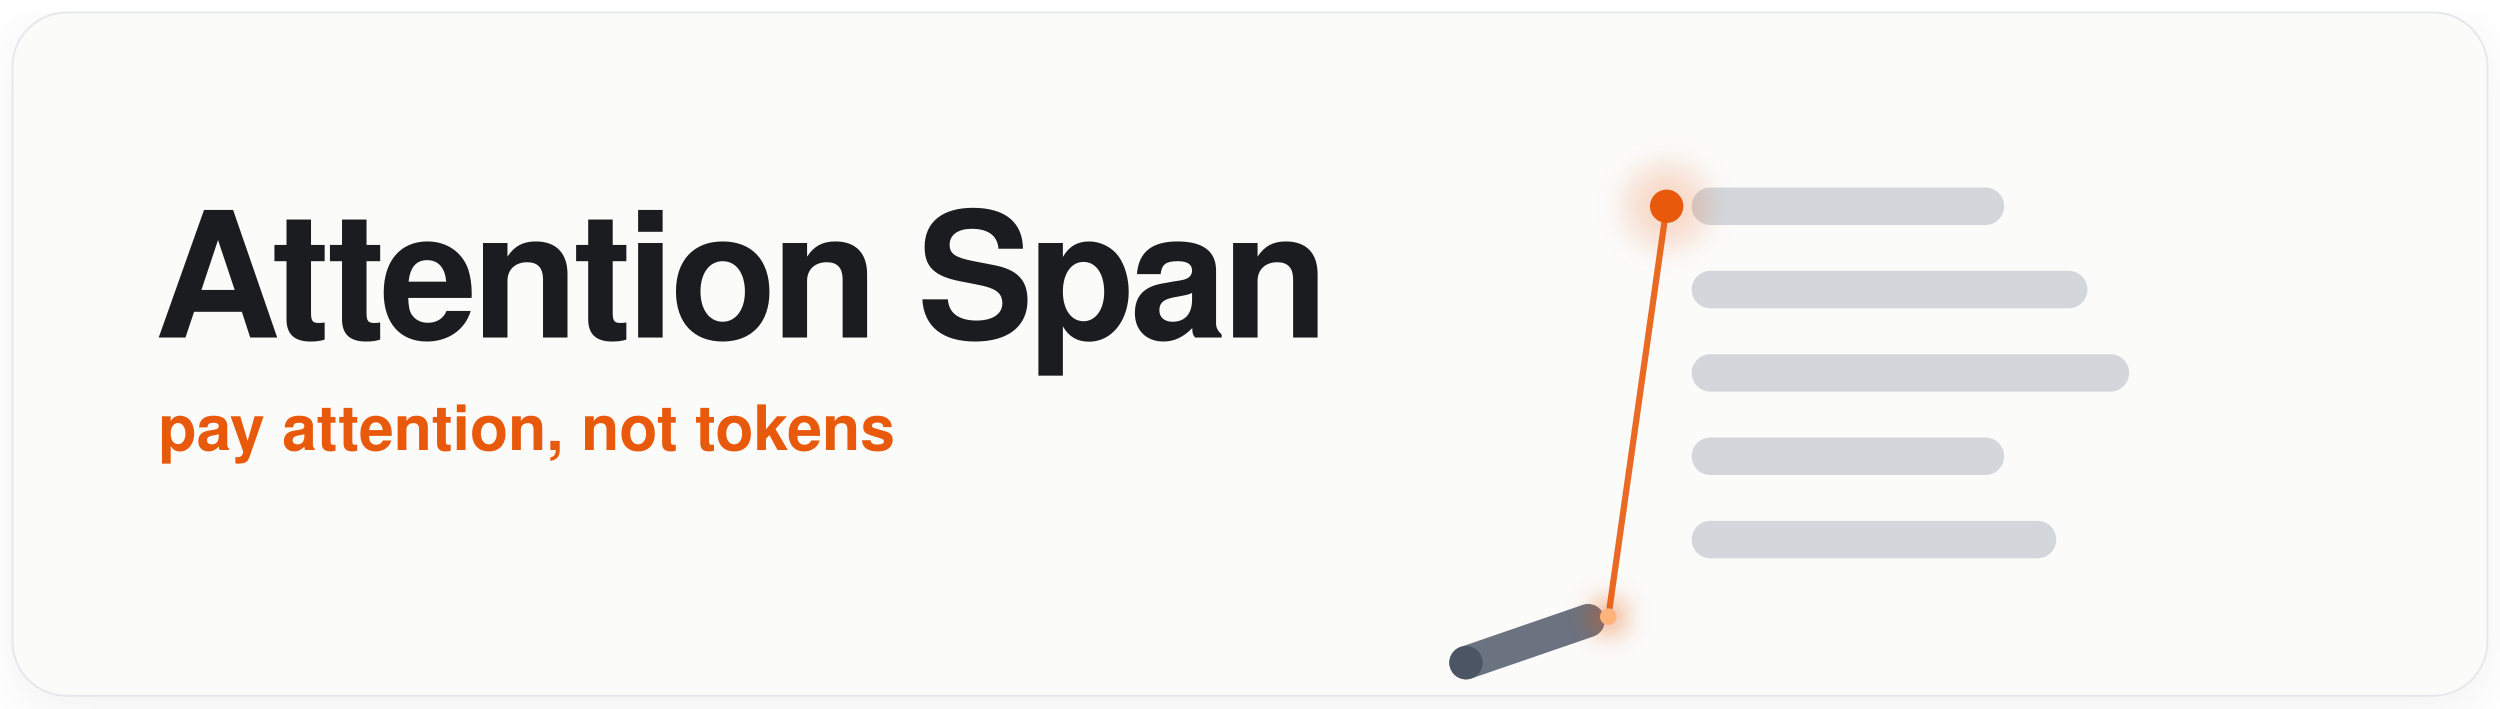
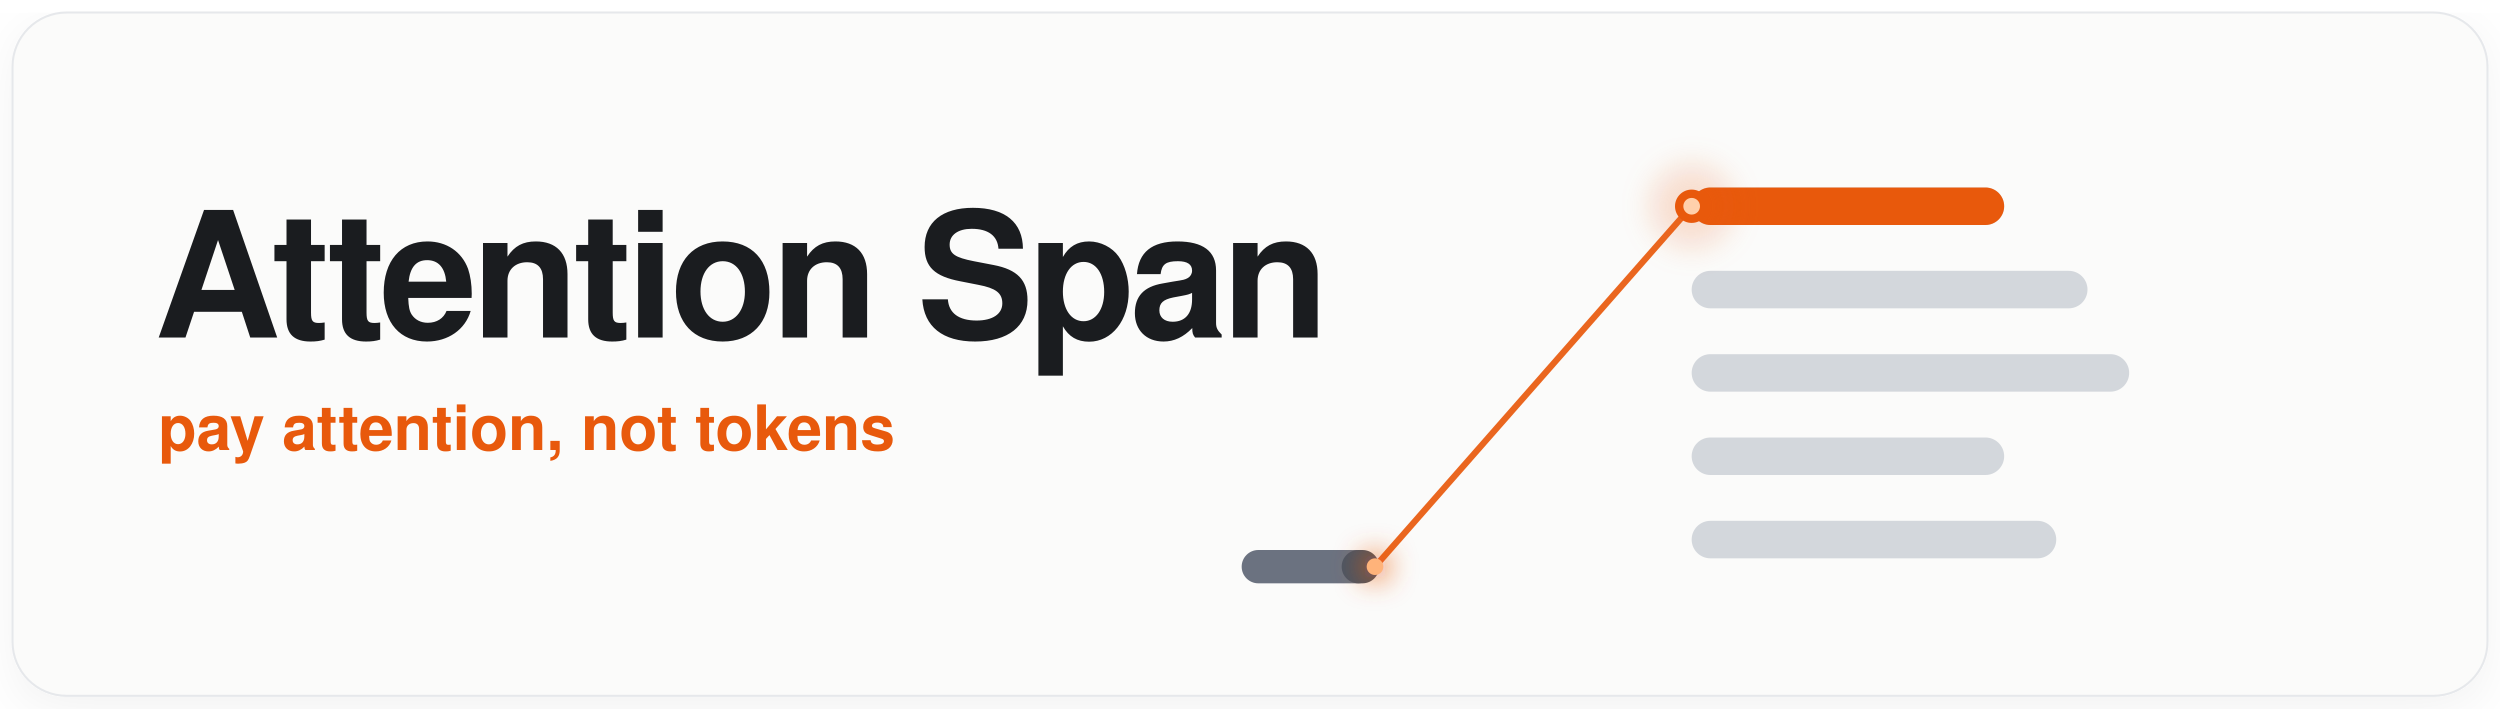
<svg xmlns="http://www.w3.org/2000/svg" viewBox="0 0 1200 340" width="1200" height="340" font-family="ui-sans-serif, -apple-system, BlinkMacSystemFont, 'Segoe UI', Helvetica, Arial, sans-serif">
  <style>
    .card { fill: #fbfbfa; stroke: #e6e8eb; }
    .ink  { fill: #1a1c1f; }
    .bar  { fill: #d3d7dc; }
    .body { fill: #6b7280; }
+     .nub  { fill: #4b5563; }
    @media (prefers-color-scheme: dark) {
      .card { fill: #17181a; stroke: #2a2c2f; }
      .ink  { fill: #f4f5f6; }
      .bar  { fill: #383b40; }
      .body { fill: #9aa1ab; }
+       .nub  { fill: #cbd2db; }
    }
  </style>
  <defs>
    <filter id="soft" x="-20%" y="-20%" width="140%" height="140%">
      <feDropShadow dx="0" dy="6" stdDeviation="14" flood-color="#000000" flood-opacity="0.06" />
    </filter>
    <filter id="glow" x="-150%" y="-150%" width="400%" height="400%">
      <feGaussianBlur stdDeviation="7" />
    </filter>
  </defs>
  <rect class="card" x="6" y="6" width="1188" height="328" rx="26" filter="url(#soft)" />
  <text class="ink" x="74" y="162" font-size="84" font-weight="800" letter-spacing="-2.5">Attention Span</text>
  <text x="76" y="216" font-size="30" font-weight="700" fill="#e8590c">pay attention, not tokens</text>
  <g>
    <rect class="bar" x="812" y="90" width="150" height="18" rx="9" />
    <rect class="bar" x="812" y="130" width="190" height="18" rx="9" />
    <rect class="bar" x="812" y="170" width="210" height="18" rx="9" />
    <rect class="bar" x="812" y="210" width="150" height="18" rx="9" />
    <rect class="bar" x="812" y="250" width="175" height="18" rx="9" />
  </g>
  <g fill="#e8590c">
-     <rect x="812" y="90" width="150" height="18" rx="9" opacity="0">
-       <animate attributeName="opacity" values="0;1;1;0;0" keyTimes="0;0.02;0.05;0.1;1" dur="5s" repeatCount="indefinite" />
+     <rect x="812" y="90" width="150" height="18" rx="9" opacity="1">
+       <animate attributeName="opacity" values="1;0;0;1" keyTimes="0;0.06;0.95;1" dur="6s" repeatCount="indefinite" />
    </rect>
    <rect x="812" y="130" width="190" height="18" rx="9" opacity="0">
-       <animate attributeName="opacity" values="0;0;1;1;0;0" keyTimes="0;0.08;0.11;0.14;0.2;1" dur="5s" repeatCount="indefinite" />
+       <animate attributeName="opacity" values="0;0;1;0;0" keyTimes="0;0.07;0.12;0.17;1" dur="6s" repeatCount="indefinite" />
    </rect>
    <rect x="812" y="170" width="210" height="18" rx="9" opacity="0">
-       <animate attributeName="opacity" values="0;0;1;0.25;1;1;0" keyTimes="0;0.2;0.225;0.45;0.55;0.9;1" dur="5s" repeatCount="indefinite" />
+       <animate attributeName="opacity" values="0;0;1;0;0;1;1;0" keyTimes="0;0.19;0.24;0.29;0.585;0.62;0.90;1" dur="6s" repeatCount="indefinite" />
    </rect>
    <rect x="812" y="210" width="150" height="18" rx="9" opacity="0">
-       <animate attributeName="opacity" values="0;0;1;1;0;0" keyTimes="0;0.3;0.335;0.38;0.44;1" dur="5s" repeatCount="indefinite" />
+       <animate attributeName="opacity" values="0;0;1;0;0" keyTimes="0;0.31;0.36;0.41;1" dur="6s" repeatCount="indefinite" />
    </rect>
    <rect x="812" y="250" width="175" height="18" rx="9" opacity="0">
-       <animate attributeName="opacity" values="0;0;1;1;0;0" keyTimes="0;0.42;0.45;0.5;0.56;1" dur="5s" repeatCount="indefinite" />
+       <animate attributeName="opacity" values="0;0;1;0;0" keyTimes="0;0.43;0.48;0.53;1" dur="6s" repeatCount="indefinite" />
    </rect>
  </g>
-   <line x1="772" y1="296" x2="800" y2="99" stroke="#e8590c" stroke-width="3" stroke-linecap="round" opacity="0.9">
-     <animate attributeName="y2" values="99;259;179;179;99" keyTimes="0;0.45;0.55;0.9;1" calcMode="spline" keySplines="0.4 0 0.2 1;0.4 0 0.2 1;0.4 0 0.2 1;0.4 0 0.2 1" dur="5s" repeatCount="indefinite" />
+   <line x1="660" y1="272" x2="812" y2="99" stroke="#e8590c" stroke-width="3" stroke-linecap="round" opacity="0.92">
+     <animate attributeName="y2" values="99;139;179;219;259;179;179;99" keyTimes="0;0.12;0.24;0.36;0.48;0.62;0.90;1" calcMode="spline" keySplines="0.4 0 0.2 1;0.4 0 0.2 1;0.4 0 0.2 1;0.4 0 0.2 1;0.4 0 0.2 1;0.4 0 0.2 1;0.4 0 0.2 1" dur="6s" repeatCount="indefinite" />
  </line>
  <g>
-     <rect class="body" x="694" y="300" width="78" height="16" rx="8" transform="rotate(-19 733 308)" />
-     <rect fill="#4b5563" x="694" y="300" width="16" height="16" rx="8" transform="rotate(-19 733 308)" />
-     <circle cx="772" cy="296" r="6" fill="#e8590c" filter="url(#glow)" />
-     <circle cx="772" cy="296" r="4" fill="#ffb37a" />
+     <animateTransform attributeName="transform" type="rotate" values="-48.70 660 272;-41.19 660 272;-31.46 660 272;-19.23 660 272;-4.89 660 272;-31.46 660 272;-31.46 660 272;-48.70 660 272" keyTimes="0;0.12;0.24;0.36;0.48;0.62;0.90;1" calcMode="spline" keySplines="0.4 0 0.2 1;0.4 0 0.2 1;0.4 0 0.2 1;0.4 0 0.2 1;0.4 0 0.2 1;0.4 0 0.2 1;0.4 0 0.2 1" dur="6s" repeatCount="indefinite" />
+     <rect class="body" x="596" y="264" width="64" height="16" rx="8" />
+     <rect class="nub" x="644" y="264" width="18" height="16" rx="8" />
+     <circle cx="660" cy="272" r="6" fill="#e8590c" filter="url(#glow)" />
+     <circle cx="660" cy="272" r="4" fill="#ffb37a" />
  </g>
-   <circle cx="800" cy="99" r="20" fill="#e8590c" filter="url(#glow)" opacity="0.2">
-     <animate attributeName="cy" values="99;259;179;179;99" keyTimes="0;0.45;0.55;0.9;1" calcMode="spline" keySplines="0.4 0 0.2 1;0.4 0 0.2 1;0.4 0 0.2 1;0.4 0 0.2 1" dur="5s" repeatCount="indefinite" />
-     <animate attributeName="opacity" values="0.2;0.2;0.55;0.32;0.55;0.2" keyTimes="0;0.5;0.58;0.72;0.86;1" dur="5s" repeatCount="indefinite" />
+   <circle cx="812" cy="99" r="20" fill="#e8590c" filter="url(#glow)" opacity="0.18">
+     <animate attributeName="cy" values="99;139;179;219;259;179;179;99" keyTimes="0;0.12;0.24;0.36;0.48;0.62;0.90;1" calcMode="spline" keySplines="0.4 0 0.2 1;0.4 0 0.2 1;0.4 0 0.2 1;0.4 0 0.2 1;0.4 0 0.2 1;0.4 0 0.2 1;0.4 0 0.2 1" dur="6s" repeatCount="indefinite" />
+     <animate attributeName="opacity" values="0.18;0.18;0.5;0.3;0.5;0.18" keyTimes="0;0.60;0.70;0.80;0.90;1" dur="6s" repeatCount="indefinite" />
  </circle>
-   <circle cx="800" cy="99" r="8" fill="#e8590c">
-     <animate attributeName="cy" values="99;259;179;179;99" keyTimes="0;0.45;0.55;0.9;1" calcMode="spline" keySplines="0.4 0 0.2 1;0.4 0 0.2 1;0.4 0 0.2 1;0.4 0 0.2 1" dur="5s" repeatCount="indefinite" />
+   <circle cx="812" cy="99" r="8" fill="#e8590c">
+     <animate attributeName="cy" values="99;139;179;219;259;179;179;99" keyTimes="0;0.12;0.24;0.36;0.48;0.62;0.90;1" calcMode="spline" keySplines="0.4 0 0.2 1;0.4 0 0.2 1;0.4 0 0.2 1;0.4 0 0.2 1;0.4 0 0.2 1;0.4 0 0.2 1;0.4 0 0.2 1" dur="6s" repeatCount="indefinite" />
+   </circle>
+   <circle cx="812" cy="99" r="4" fill="#ffd0ab">
+     <animate attributeName="cy" values="99;139;179;219;259;179;179;99" keyTimes="0;0.12;0.24;0.36;0.48;0.62;0.90;1" calcMode="spline" keySplines="0.4 0 0.2 1;0.4 0 0.2 1;0.4 0 0.2 1;0.4 0 0.2 1;0.4 0 0.2 1;0.4 0 0.2 1;0.4 0 0.2 1" dur="6s" repeatCount="indefinite" />
  </circle>
</svg>
